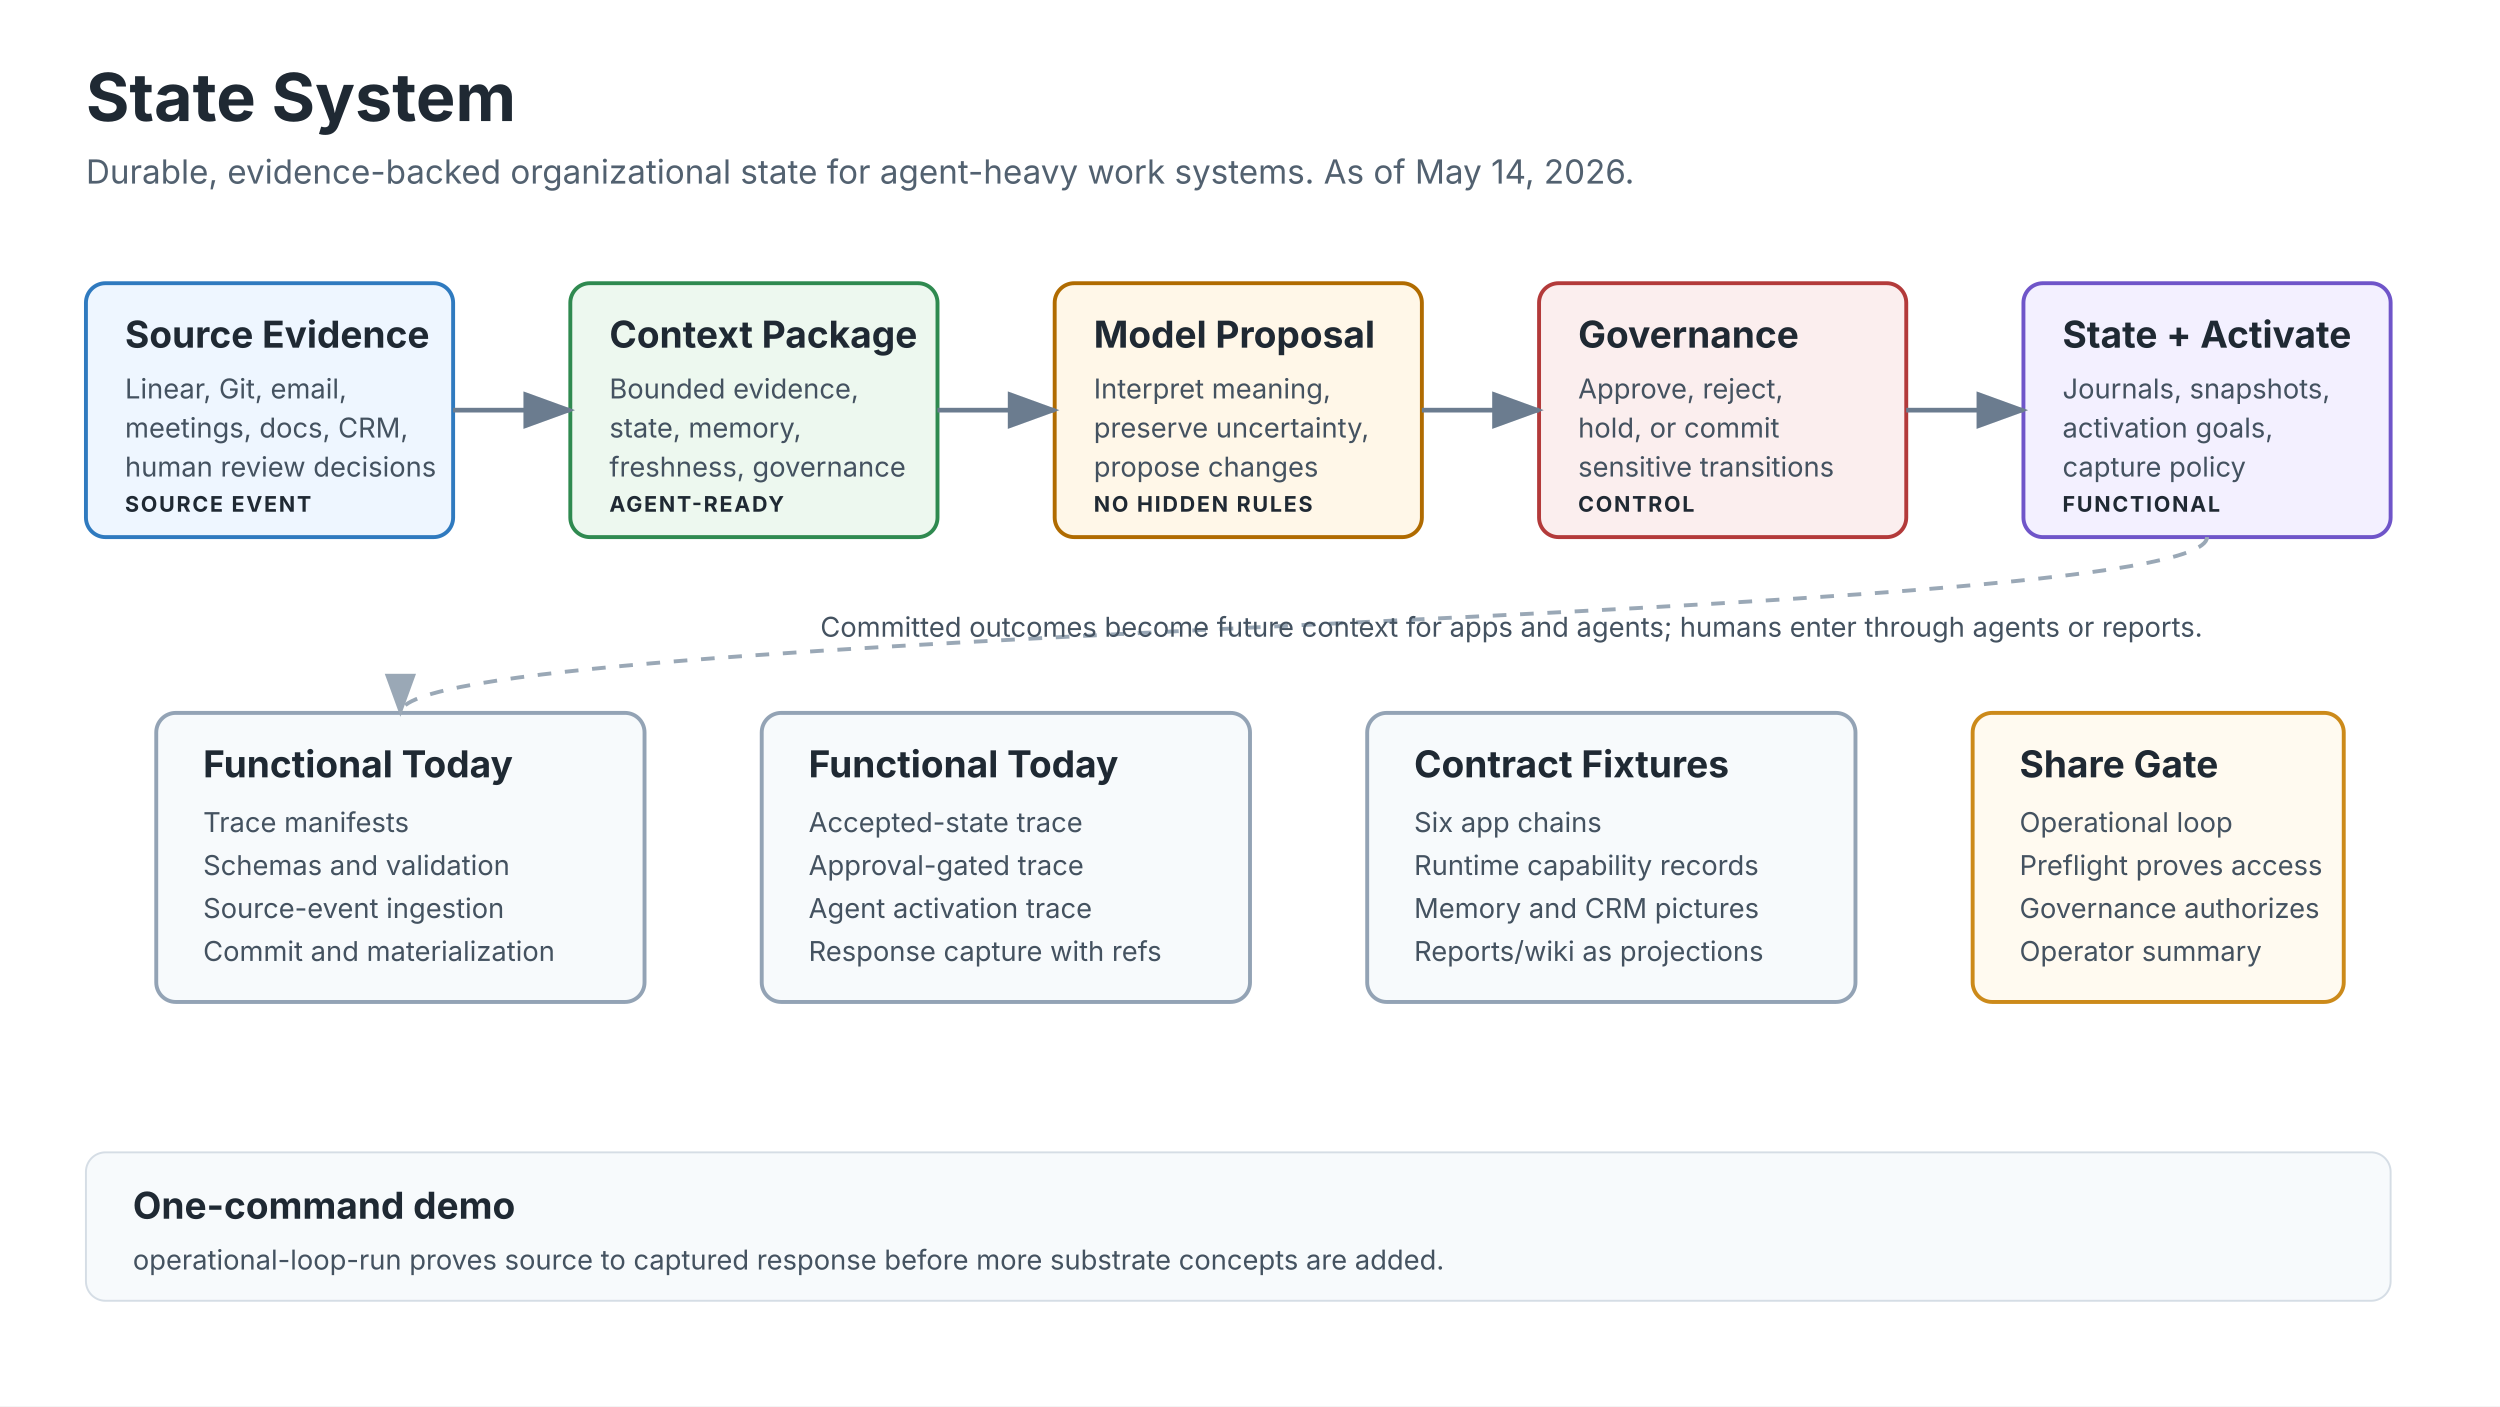
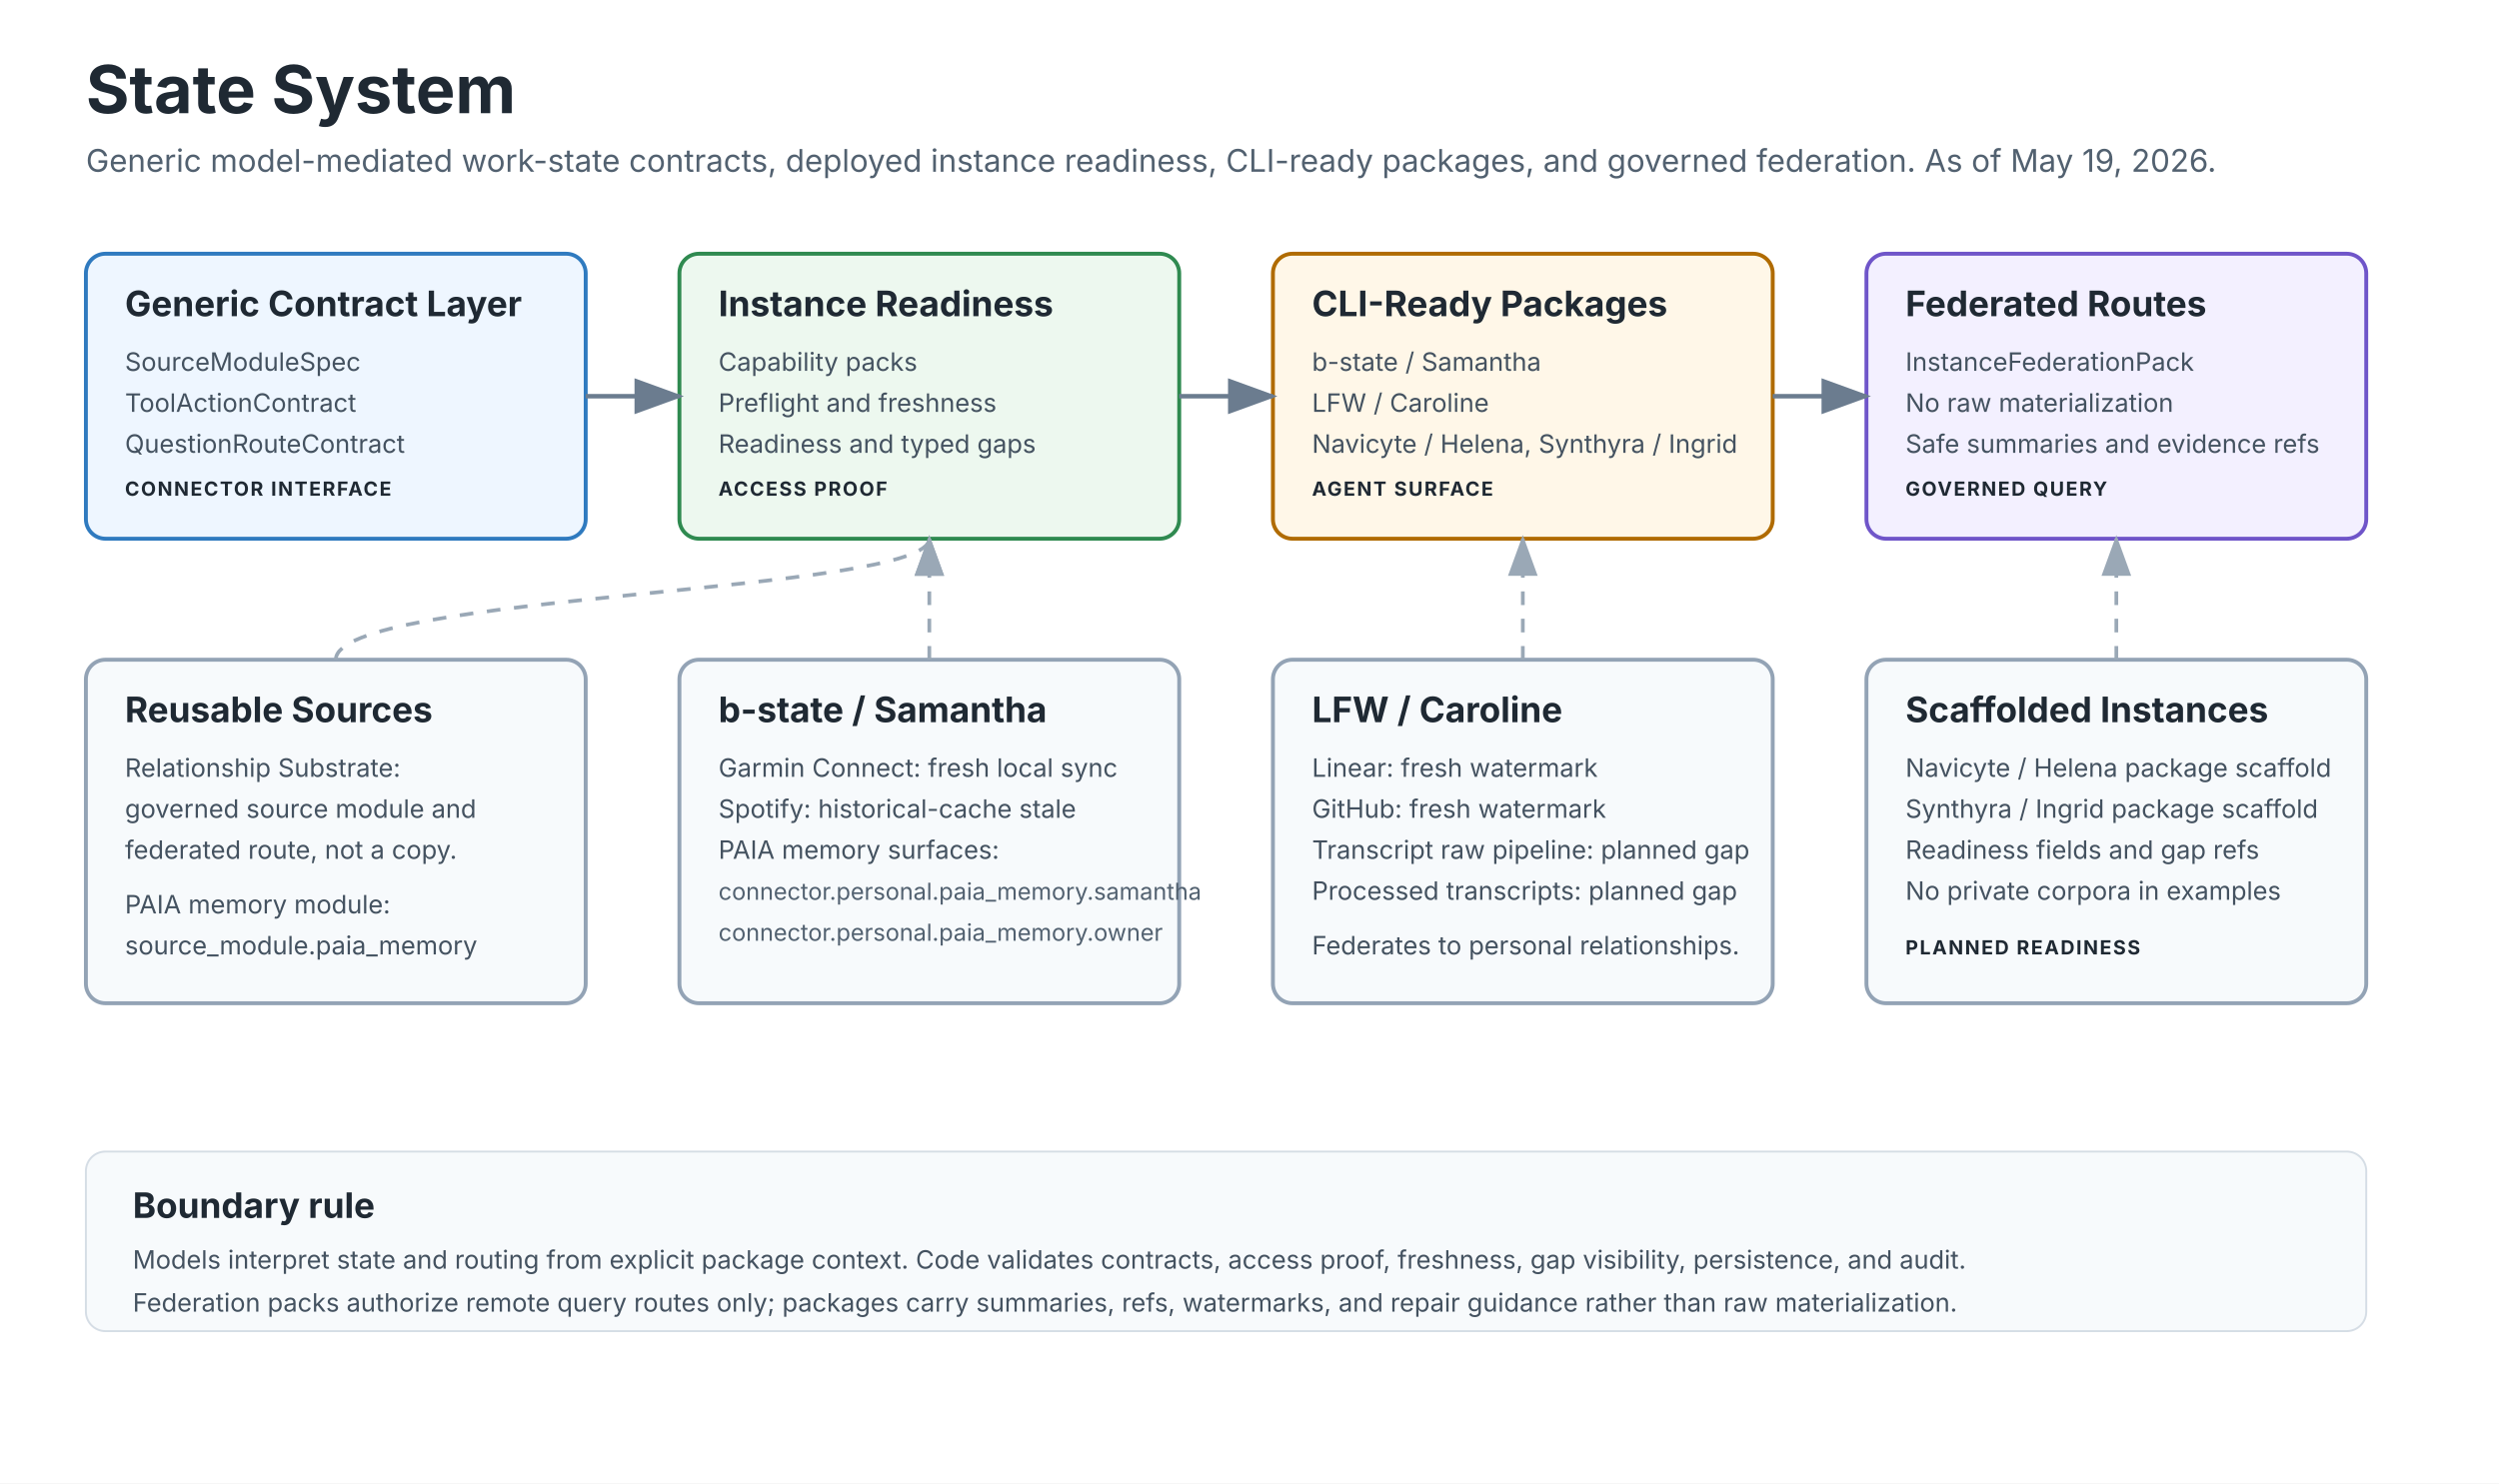
- <svg xmlns="http://www.w3.org/2000/svg" viewBox="0 0 1280 720" role="img" aria-labelledby="title desc">
+ <svg xmlns="http://www.w3.org/2000/svg" viewBox="0 0 1280 760" role="img" aria-labelledby="title desc">
  <style>
    text { font-family: -apple-system, BlinkMacSystemFont, "Segoe UI", sans-serif; fill: #1f2933; }
    .title { font-size: 34px; font-weight: 700; }
-     .subtitle { font-size: 17px; fill: #526170; }
-     .label { font-size: 19px; font-weight: 700; }
-     .body { font-size: 14px; fill: #445260; }
-     .badge { font-size: 11px; font-weight: 700; letter-spacing: .08em; }
+     .subtitle { font-size: 16px; fill: #526170; }
+     .label { font-size: 18px; font-weight: 700; }
+     .body { font-size: 13px; fill: #445260; }
+     .small { font-size: 12px; fill: #526170; }
+     .badge { font-size: 10px; font-weight: 700; letter-spacing: .08em; }
    .box { stroke-width: 2; rx: 10; }
-     .arrow { fill: none; stroke: #6b7c8f; stroke-width: 2.4; marker-end: url(#arrow); }
-     .soft-arrow { fill: none; stroke: #9aa8b6; stroke-width: 2; stroke-dasharray: 7 7; marker-end: url(#softArrow); }
+     .arrow { fill: none; stroke: #6b7c8f; stroke-width: 2.3; marker-end: url(#arrow); }
+     .soft-arrow { fill: none; stroke: #9aa8b6; stroke-width: 1.9; stroke-dasharray: 7 7; marker-end: url(#softArrow); }
  </style>
  <defs>
    <marker id="arrow" markerWidth="11" markerHeight="8" refX="10" refY="4" orient="auto">
      <path d="M0,0 L11,4 L0,8 Z" fill="#6b7c8f" />
    </marker>
    <marker id="softArrow" markerWidth="11" markerHeight="8" refX="10" refY="4" orient="auto">
      <path d="M0,0 L11,4 L0,8 Z" fill="#9aa8b6" />
    </marker>
  </defs>
-   <rect width="1280" height="720" fill="#ffffff" />
-   <text x="44" y="62" class="title">State System</text>
-   <text x="44" y="94" class="subtitle">Durable, evidence-backed organizational state for agent-heavy work systems. As of May 14, 2026.</text>
-   <rect x="44" y="145" width="188" height="130" class="box" fill="#eef6ff" stroke="#2f7abf" />
-   <text x="64" y="178" class="label">Source Evidence</text>
-   <text x="64" y="204" class="body">Linear, Git, email,</text>
-   <text x="64" y="224" class="body">meetings, docs, CRM,</text>
-   <text x="64" y="244" class="body">human review decisions</text>
-   <text x="64" y="262" class="badge" fill="#2f7abf">SOURCE EVENT</text>
-   <rect x="292" y="145" width="188" height="130" class="box" fill="#edf8ef" stroke="#2f8a50" />
-   <text x="312" y="178" class="label">Context Package</text>
-   <text x="312" y="204" class="body">Bounded evidence,</text>
-   <text x="312" y="224" class="body">state, memory,</text>
-   <text x="312" y="244" class="body">freshness, governance</text>
-   <text x="312" y="262" class="badge" fill="#2f8a50">AGENT-READY</text>
-   <rect x="540" y="145" width="188" height="130" class="box" fill="#fff7e8" stroke="#b06b00" />
-   <text x="560" y="178" class="label">Model Proposal</text>
-   <text x="560" y="204" class="body">Interpret meaning,</text>
-   <text x="560" y="224" class="body">preserve uncertainty,</text>
-   <text x="560" y="244" class="body">propose changes</text>
-   <text x="560" y="262" class="badge" fill="#b06b00">NO HIDDEN RULES</text>
-   <rect x="788" y="145" width="188" height="130" class="box" fill="#fbeeee" stroke="#b33a3a" />
-   <text x="808" y="178" class="label">Governance</text>
-   <text x="808" y="204" class="body">Approve, reject,</text>
-   <text x="808" y="224" class="body">hold, or commit</text>
-   <text x="808" y="244" class="body">sensitive transitions</text>
-   <text x="808" y="262" class="badge" fill="#b33a3a">CONTROL</text>
-   <rect x="1036" y="145" width="188" height="130" class="box" fill="#f3f0ff" stroke="#6f55c9" />
-   <text x="1056" y="178" class="label">State + Activate</text>
-   <text x="1056" y="204" class="body">Journals, snapshots,</text>
-   <text x="1056" y="224" class="body">activation goals,</text>
-   <text x="1056" y="244" class="body">capture policy</text>
-   <text x="1056" y="262" class="badge" fill="#6f55c9">FUNCTIONAL</text>
-   <path d="M232 210 H292" class="arrow" />
-   <path d="M480 210 H540" class="arrow" />
-   <path d="M728 210 H788" class="arrow" />
-   <path d="M976 210 H1036" class="arrow" />
-   <rect x="80" y="365" width="250" height="148" class="box" fill="#f7fafc" stroke="#93a3b5" />
-   <text x="104" y="398" class="label">Functional Today</text>
-   <text x="104" y="426" class="body">Trace manifests</text>
-   <text x="104" y="448" class="body">Schemas and validation</text>
-   <text x="104" y="470" class="body">Source-event ingestion</text>
-   <text x="104" y="492" class="body">Commit and materialization</text>
-   <rect x="390" y="365" width="250" height="148" class="box" fill="#f7fafc" stroke="#93a3b5" />
-   <text x="414" y="398" class="label">Functional Today</text>
-   <text x="414" y="426" class="body">Accepted-state trace</text>
-   <text x="414" y="448" class="body">Approval-gated trace</text>
-   <text x="414" y="470" class="body">Agent activation trace</text>
-   <text x="414" y="492" class="body">Response capture with refs</text>
-   <rect x="700" y="365" width="250" height="148" class="box" fill="#f7fafc" stroke="#93a3b5" />
-   <text x="724" y="398" class="label">Contract Fixtures</text>
-   <text x="724" y="426" class="body">Six app chains</text>
-   <text x="724" y="448" class="body">Runtime capability records</text>
-   <text x="724" y="470" class="body">Memory and CRM pictures</text>
-   <text x="724" y="492" class="body">Reports/wiki as projections</text>
-   <rect x="1010" y="365" width="190" height="148" class="box" fill="#fffaf0" stroke="#cc8a1a" />
-   <text x="1034" y="398" class="label">Share Gate</text>
-   <text x="1034" y="426" class="body">Operational loop</text>
-   <text x="1034" y="448" class="body">Preflight proves access</text>
-   <text x="1034" y="470" class="body">Governance authorizes</text>
-   <text x="1034" y="492" class="body">Operator summary</text>
-   <path d="M1130 275 C1130 320 205 320 205 365" class="soft-arrow" />
-   <text x="420" y="326" class="body">Committed outcomes become future context for apps and agents; humans enter through agents or reports.</text>
-   <rect x="44" y="590" width="1180" height="76" rx="10" fill="#f7fafc" stroke="#d5dde5" />
-   <text x="68" y="624" class="label">One-command demo</text>
-   <text x="68" y="650" class="body">operational-loop-run proves source to captured response before more substrate concepts are added.</text>
+   <rect width="1280" height="760" fill="#ffffff" />
+   <text x="44" y="58" class="title">State System</text>
+   <text x="44" y="88" class="subtitle">Generic model-mediated work-state contracts, deployed instance readiness, CLI-ready packages, and governed federation. As of May 19, 2026.</text>
+   <rect x="44" y="130" width="256" height="146" class="box" fill="#eef6ff" stroke="#2f7abf" />
+   <text x="64" y="162" class="label">Generic Contract Layer</text>
+   <text x="64" y="190" class="body">SourceModuleSpec</text>
+   <text x="64" y="211" class="body">ToolActionContract</text>
+   <text x="64" y="232" class="body">QuestionRouteContract</text>
+   <text x="64" y="254" class="badge" fill="#2f7abf">CONNECTOR INTERFACE</text>
+   <rect x="348" y="130" width="256" height="146" class="box" fill="#edf8ef" stroke="#2f8a50" />
+   <text x="368" y="162" class="label">Instance Readiness</text>
+   <text x="368" y="190" class="body">Capability packs</text>
+   <text x="368" y="211" class="body">Preflight and freshness</text>
+   <text x="368" y="232" class="body">Readiness and typed gaps</text>
+   <text x="368" y="254" class="badge" fill="#2f8a50">ACCESS PROOF</text>
+   <rect x="652" y="130" width="256" height="146" class="box" fill="#fff7e8" stroke="#b06b00" />
+   <text x="672" y="162" class="label">CLI-Ready Packages</text>
+   <text x="672" y="190" class="body">b-state / Samantha</text>
+   <text x="672" y="211" class="body">LFW / Caroline</text>
+   <text x="672" y="232" class="body">Navicyte / Helena, Synthyra / Ingrid</text>
+   <text x="672" y="254" class="badge" fill="#b06b00">AGENT SURFACE</text>
+   <rect x="956" y="130" width="256" height="146" class="box" fill="#f3f0ff" stroke="#6f55c9" />
+   <text x="976" y="162" class="label">Federated Routes</text>
+   <text x="976" y="190" class="body">InstanceFederationPack</text>
+   <text x="976" y="211" class="body">No raw materialization</text>
+   <text x="976" y="232" class="body">Safe summaries and evidence refs</text>
+   <text x="976" y="254" class="badge" fill="#6f55c9">GOVERNED QUERY</text>
+   <path d="M300 203 H348" class="arrow" />
+   <path d="M604 203 H652" class="arrow" />
+   <path d="M908 203 H956" class="arrow" />
+   <rect x="44" y="338" width="256" height="176" class="box" fill="#f7fafc" stroke="#93a3b5" />
+   <text x="64" y="370" class="label">Reusable Sources</text>
+   <text x="64" y="398" class="body">Relationship Substrate:</text>
+   <text x="64" y="419" class="body">governed source module and</text>
+   <text x="64" y="440" class="body">federated route, not a copy.</text>
+   <text x="64" y="468" class="body">PAIA memory module:</text>
+   <text x="64" y="489" class="body">source_module.paia_memory</text>
+   <rect x="348" y="338" width="256" height="176" class="box" fill="#f7fafc" stroke="#93a3b5" />
+   <text x="368" y="370" class="label">b-state / Samantha</text>
+   <text x="368" y="398" class="body">Garmin Connect: fresh local sync</text>
+   <text x="368" y="419" class="body">Spotify: historical-cache stale</text>
+   <text x="368" y="440" class="body">PAIA memory surfaces:</text>
+   <text x="368" y="461" class="small">connector.personal.paia_memory.samantha</text>
+   <text x="368" y="482" class="small">connector.personal.paia_memory.owner</text>
+   <rect x="652" y="338" width="256" height="176" class="box" fill="#f7fafc" stroke="#93a3b5" />
+   <text x="672" y="370" class="label">LFW / Caroline</text>
+   <text x="672" y="398" class="body">Linear: fresh watermark</text>
+   <text x="672" y="419" class="body">GitHub: fresh watermark</text>
+   <text x="672" y="440" class="body">Transcript raw pipeline: planned gap</text>
+   <text x="672" y="461" class="body">Processed transcripts: planned gap</text>
+   <text x="672" y="489" class="body">Federates to personal relationships.</text>
+   <rect x="956" y="338" width="256" height="176" class="box" fill="#f7fafc" stroke="#93a3b5" />
+   <text x="976" y="370" class="label">Scaffolded Instances</text>
+   <text x="976" y="398" class="body">Navicyte / Helena package scaffold</text>
+   <text x="976" y="419" class="body">Synthyra / Ingrid package scaffold</text>
+   <text x="976" y="440" class="body">Readiness fields and gap refs</text>
+   <text x="976" y="461" class="body">No private corpora in examples</text>
+   <text x="976" y="489" class="badge" fill="#6b7280">PLANNED READINESS</text>
+   <path d="M172 338 C172 304 476 304 476 276" class="soft-arrow" />
+   <path d="M476 338 V276" class="soft-arrow" />
+   <path d="M780 338 V276" class="soft-arrow" />
+   <path d="M1084 338 V276" class="soft-arrow" />
+   <rect x="44" y="590" width="1168" height="92" rx="10" fill="#f7fafc" stroke="#d5dde5" />
+   <text x="68" y="624" class="label">Boundary rule</text>
+   <text x="68" y="650" class="body">Models interpret state and routing from explicit package context. Code validates contracts, access proof, freshness, gap visibility, persistence, and audit.</text>
+   <text x="68" y="672" class="body">Federation packs authorize remote query routes only; packages carry summaries, refs, watermarks, and repair guidance rather than raw materialization.</text>
</svg>
